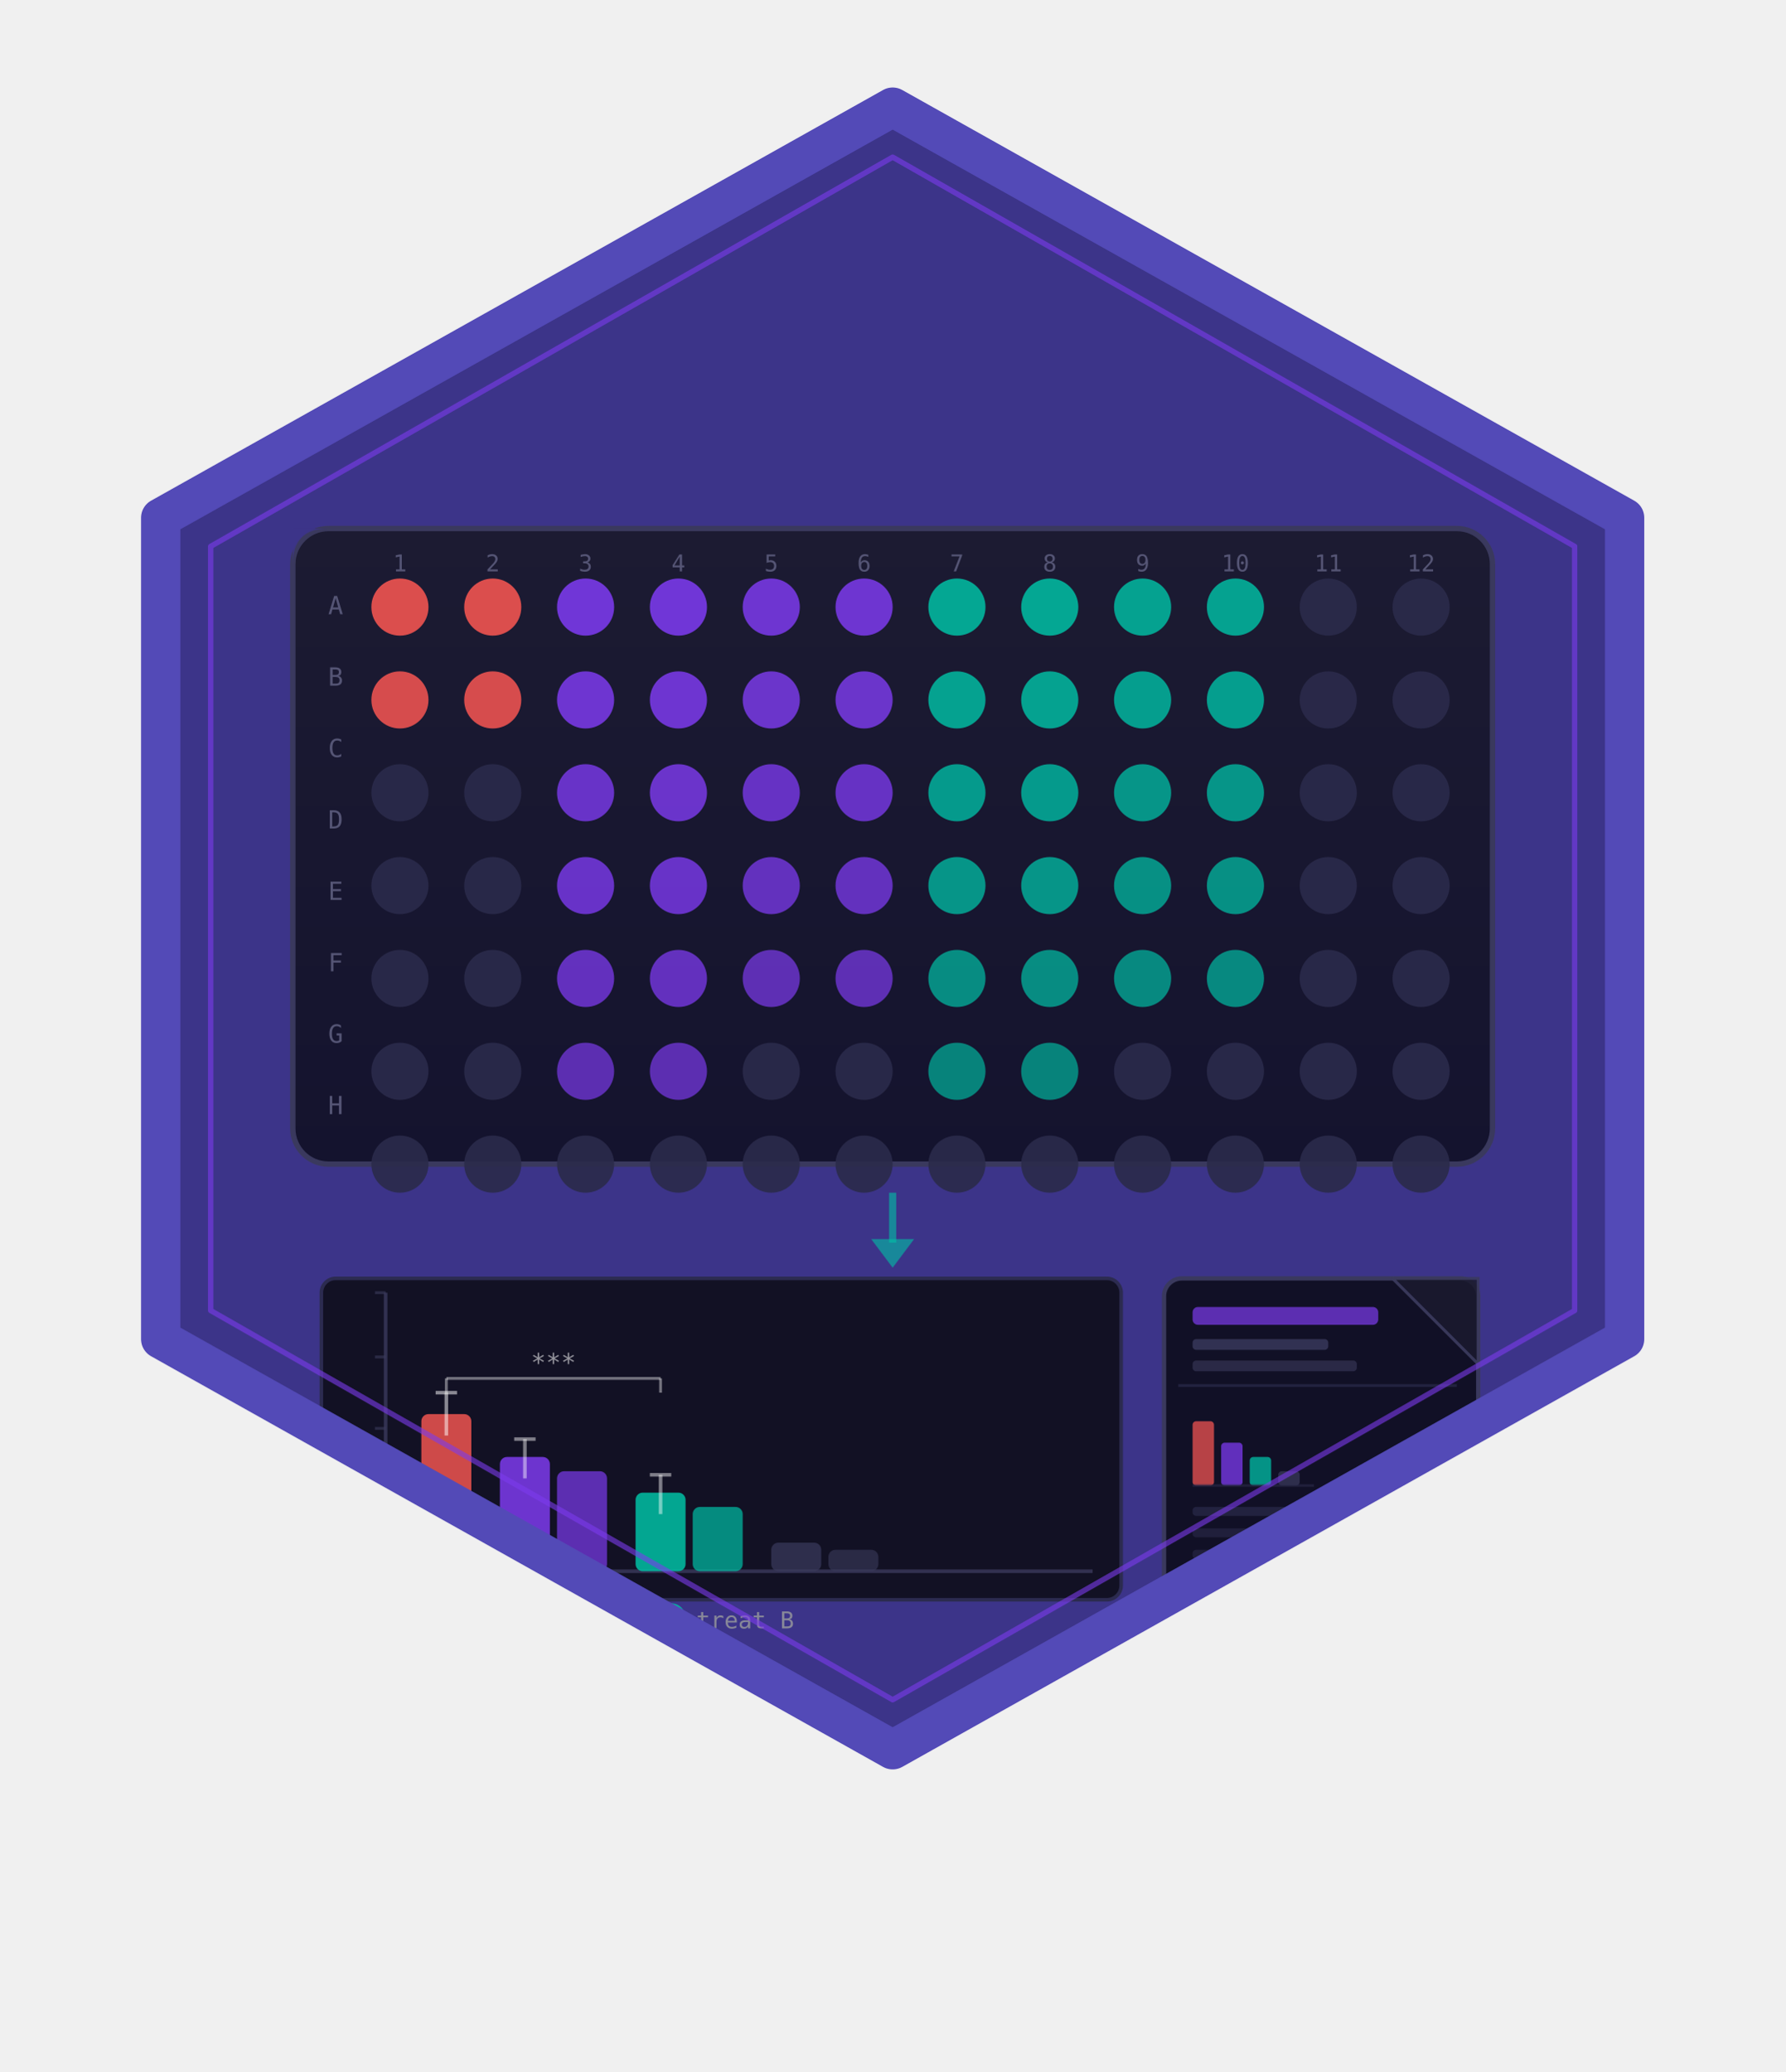
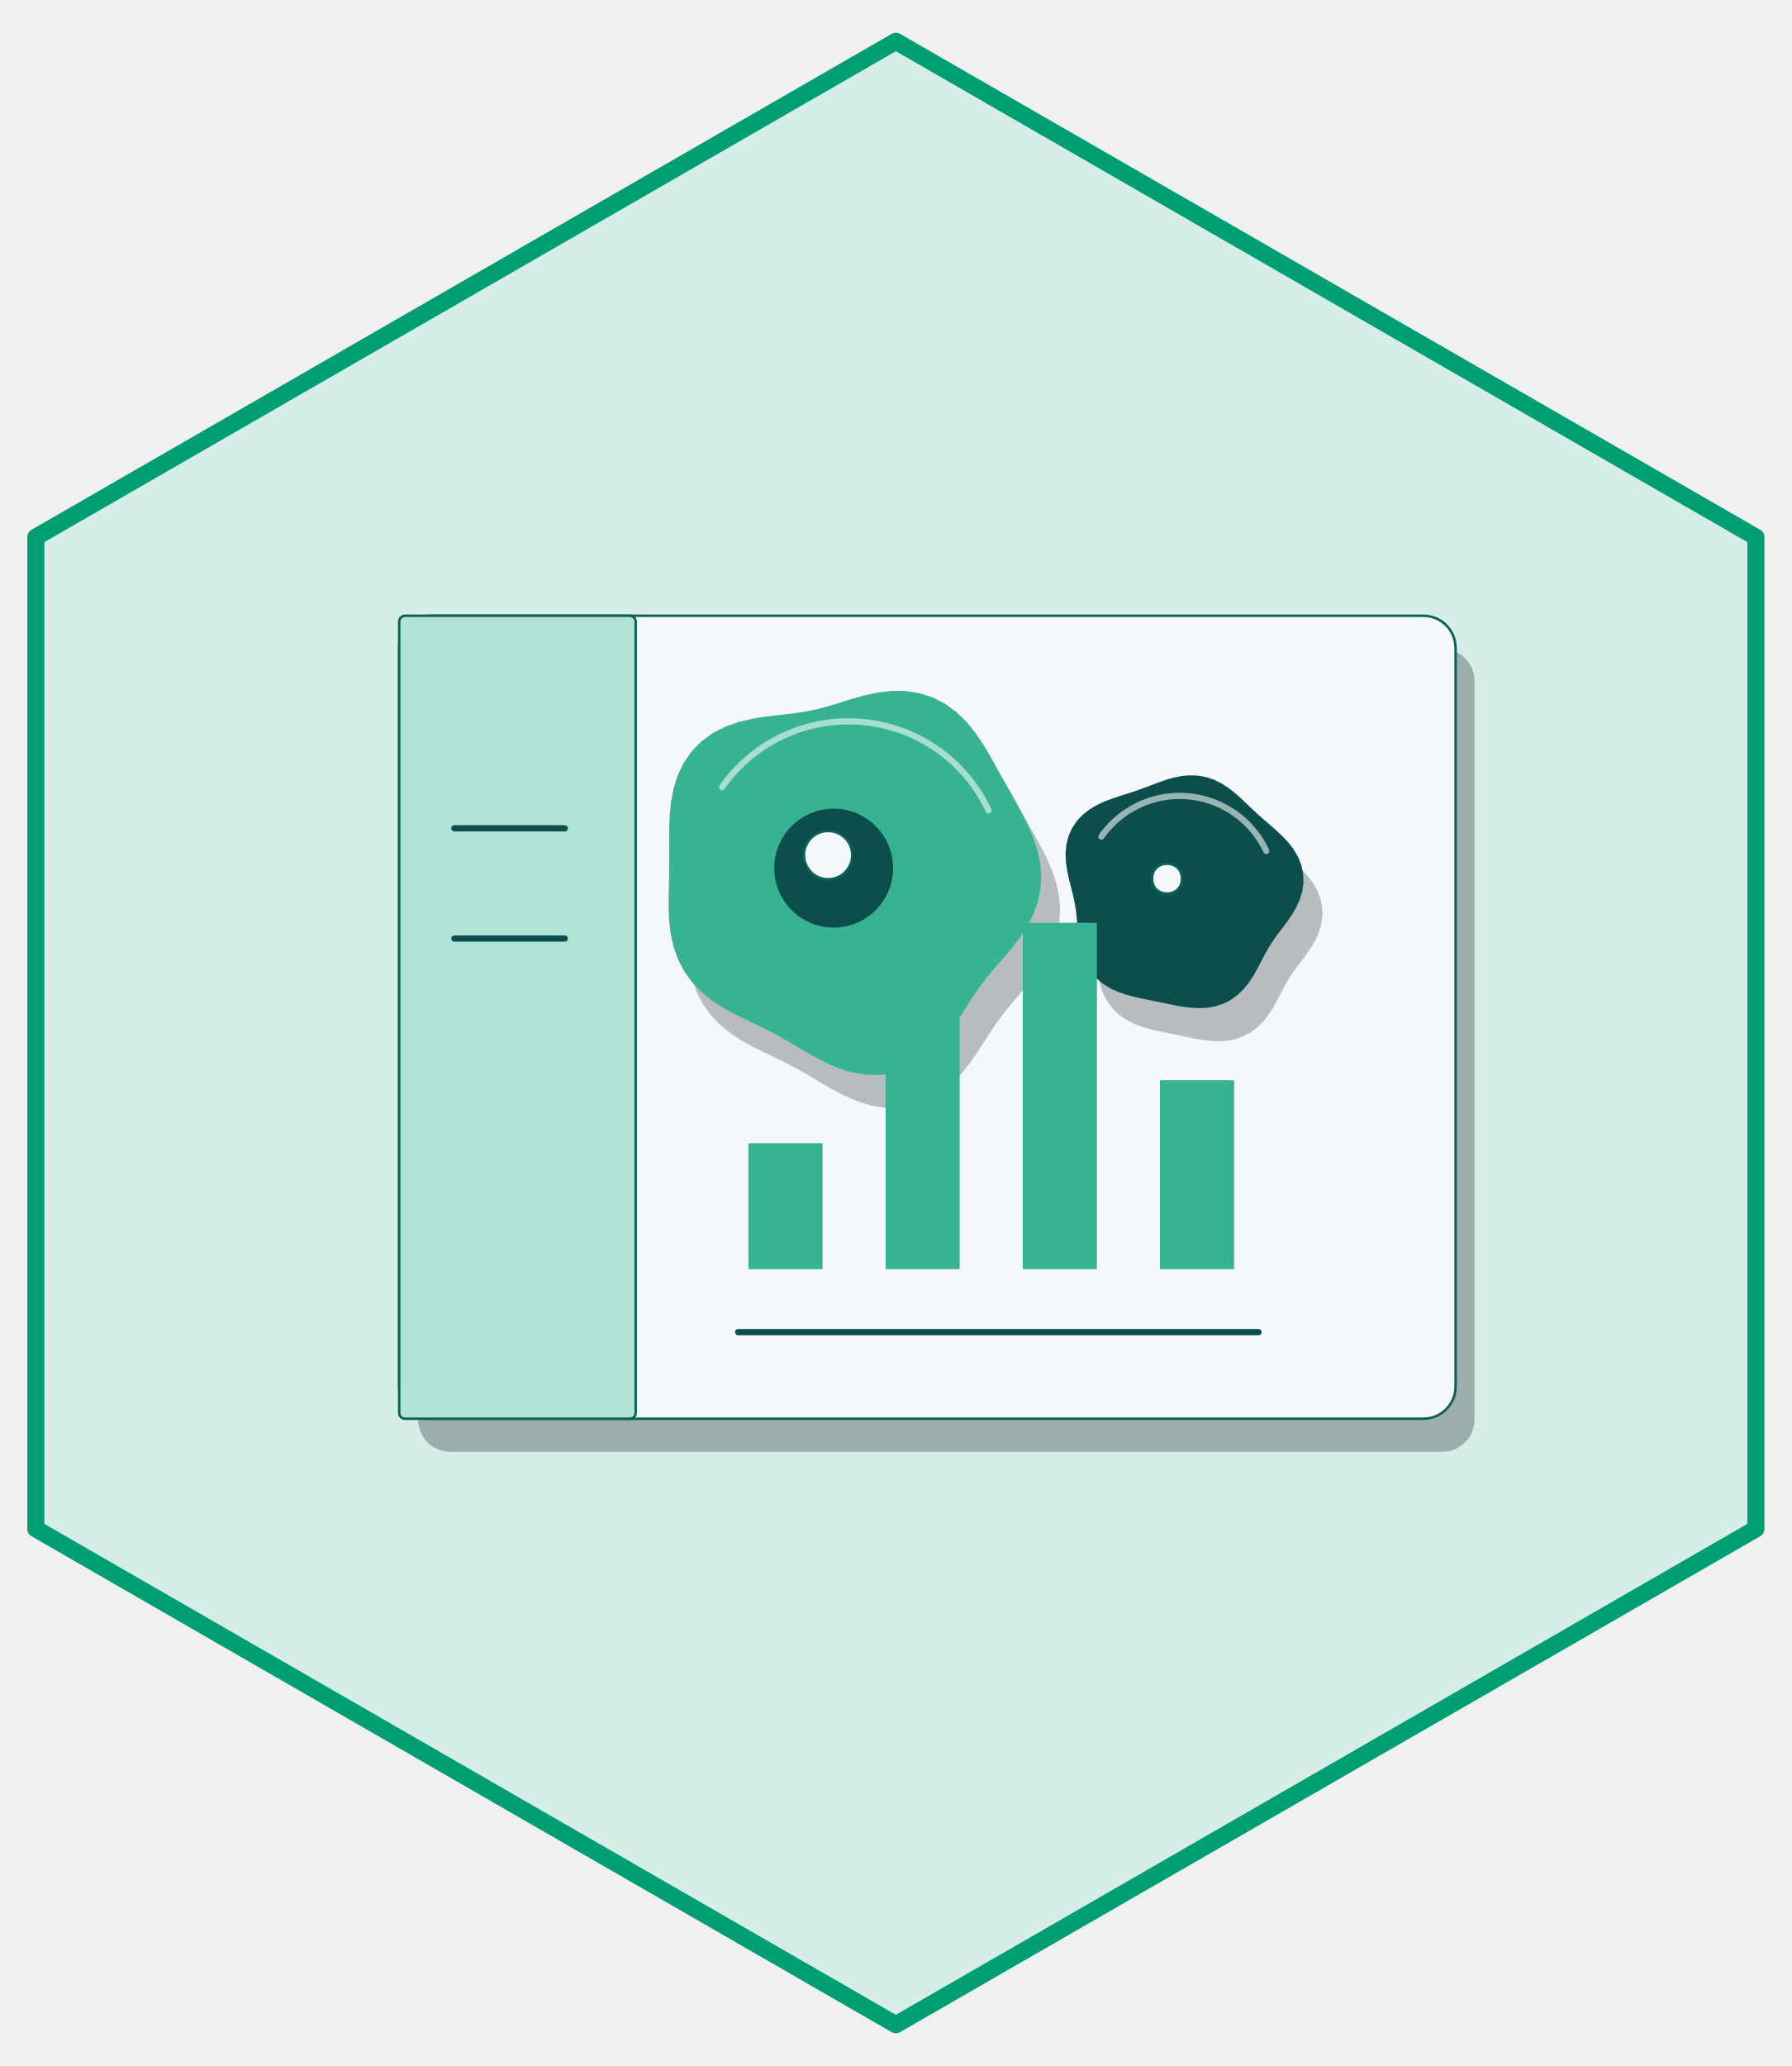
- <svg xmlns="http://www.w3.org/2000/svg" width="500" height="580" viewBox="0 0 500 580">
-   <defs>
-     <linearGradient id="bgcr" x1="0" y1="0" x2="0.1" y2="1">
-       <stop offset="0%" stop-color="#3C3489" />
-       <stop offset="100%" stop-color="#3C3489" />
-     </linearGradient>
-     <linearGradient id="plategrad" x1="0" y1="0" x2="0" y2="1">
-       <stop offset="0%" stop-color="#1a1a2e" />
-       <stop offset="100%" stop-color="#12122a" />
-     </linearGradient>
-     <clipPath id="hexcr">
-       <polygon points="250,30 455,145 455,375 250,490 45,375 45,145" />
-     </clipPath>
-   </defs>
-   <polygon points="250,30 455,145 455,375 250,490 45,375 45,145" fill="url(#bgcr)" />
-   <g clip-path="url(#hexcr)">
-     <rect x="82" y="148" width="336" height="178" rx="10" fill="url(#plategrad)" stroke="#3a3a5c" stroke-width="1.5" opacity="0.95" />
-     <path d="M 82,158 Q 82,148 92,148 L 82,148 Z" fill="#3C3489" opacity="0.8" />
-     <text font-family="monospace" font-size="7" fill="#555575" text-anchor="middle" x="94" y="172">A</text>
-     <text font-family="monospace" font-size="7" fill="#555575" text-anchor="middle" x="94" y="192">B</text>
-     <text font-family="monospace" font-size="7" fill="#555575" text-anchor="middle" x="94" y="212">C</text>
-     <text font-family="monospace" font-size="7" fill="#555575" text-anchor="middle" x="94" y="232">D</text>
-     <text font-family="monospace" font-size="7" fill="#555575" text-anchor="middle" x="94" y="252">E</text>
-     <text font-family="monospace" font-size="7" fill="#555575" text-anchor="middle" x="94" y="272">F</text>
-     <text font-family="monospace" font-size="7" fill="#555575" text-anchor="middle" x="94" y="292">G</text>
-     <text font-family="monospace" font-size="7" fill="#555575" text-anchor="middle" x="94" y="312">H</text>
-     <text font-family="monospace" font-size="6.5" fill="#555575" text-anchor="middle" x="112" y="160">1</text>
-     <text font-family="monospace" font-size="6.5" fill="#555575" text-anchor="middle" x="138" y="160">2</text>
-     <text font-family="monospace" font-size="6.5" fill="#555575" text-anchor="middle" x="164" y="160">3</text>
-     <text font-family="monospace" font-size="6.5" fill="#555575" text-anchor="middle" x="190" y="160">4</text>
-     <text font-family="monospace" font-size="6.5" fill="#555575" text-anchor="middle" x="216" y="160">5</text>
-     <text font-family="monospace" font-size="6.5" fill="#555575" text-anchor="middle" x="242" y="160">6</text>
-     <text font-family="monospace" font-size="6.5" fill="#555575" text-anchor="middle" x="268" y="160">7</text>
-     <text font-family="monospace" font-size="6.5" fill="#555575" text-anchor="middle" x="294" y="160">8</text>
-     <text font-family="monospace" font-size="6.5" fill="#555575" text-anchor="middle" x="320" y="160">9</text>
-     <text font-family="monospace" font-size="6.5" fill="#555575" text-anchor="middle" x="346" y="160">10</text>
-     <text font-family="monospace" font-size="6.5" fill="#555575" text-anchor="middle" x="372" y="160">11</text>
-     <text font-family="monospace" font-size="6.5" fill="#555575" text-anchor="middle" x="398" y="160">12</text>
-     <circle cx="112" cy="170" r="8" fill="#EF5350" opacity="0.9" />
-     <circle cx="138" cy="170" r="8" fill="#EF5350" opacity="0.9" />
-     <circle cx="164" cy="170" r="8" fill="#7C3AED" opacity="0.88" />
-     <circle cx="190" cy="170" r="8" fill="#7C3AED" opacity="0.88" />
-     <circle cx="216" cy="170" r="8" fill="#7C3AED" opacity="0.85" />
-     <circle cx="242" cy="170" r="8" fill="#7C3AED" opacity="0.85" />
-     <circle cx="268" cy="170" r="8" fill="#00BFA5" opacity="0.85" />
-     <circle cx="294" cy="170" r="8" fill="#00BFA5" opacity="0.85" />
-     <circle cx="320" cy="170" r="8" fill="#00BFA5" opacity="0.82" />
-     <circle cx="346" cy="170" r="8" fill="#00BFA5" opacity="0.82" />
-     <circle cx="372" cy="170" r="8" fill="#2a2a4a" opacity="0.9" />
-     <circle cx="398" cy="170" r="8" fill="#2a2a4a" opacity="0.9" />
-     <circle cx="112" cy="196" r="8" fill="#EF5350" opacity="0.88" />
-     <circle cx="138" cy="196" r="8" fill="#EF5350" opacity="0.88" />
-     <circle cx="164" cy="196" r="8" fill="#7C3AED" opacity="0.85" />
-     <circle cx="190" cy="196" r="8" fill="#7C3AED" opacity="0.85" />
-     <circle cx="216" cy="196" r="8" fill="#7C3AED" opacity="0.82" />
-     <circle cx="242" cy="196" r="8" fill="#7C3AED" opacity="0.82" />
-     <circle cx="268" cy="196" r="8" fill="#00BFA5" opacity="0.82" />
-     <circle cx="294" cy="196" r="8" fill="#00BFA5" opacity="0.82" />
-     <circle cx="320" cy="196" r="8" fill="#00BFA5" opacity="0.8" />
-     <circle cx="346" cy="196" r="8" fill="#00BFA5" opacity="0.8" />
-     <circle cx="372" cy="196" r="8" fill="#2a2a4a" opacity="0.9" />
-     <circle cx="398" cy="196" r="8" fill="#2a2a4a" opacity="0.9" />
-     <circle cx="112" cy="222" r="8" fill="#2a2a4a" opacity="0.9" />
-     <circle cx="138" cy="222" r="8" fill="#2a2a4a" opacity="0.9" />
-     <circle cx="164" cy="222" r="8" fill="#7C3AED" opacity="0.8" />
-     <circle cx="190" cy="222" r="8" fill="#7C3AED" opacity="0.82" />
-     <circle cx="216" cy="222" r="8" fill="#7C3AED" opacity="0.78" />
-     <circle cx="242" cy="222" r="8" fill="#7C3AED" opacity="0.78" />
-     <circle cx="268" cy="222" r="8" fill="#00BFA5" opacity="0.78" />
-     <circle cx="294" cy="222" r="8" fill="#00BFA5" opacity="0.78" />
-     <circle cx="320" cy="222" r="8" fill="#00BFA5" opacity="0.75" />
-     <circle cx="346" cy="222" r="8" fill="#00BFA5" opacity="0.75" />
-     <circle cx="372" cy="222" r="8" fill="#2a2a4a" opacity="0.9" />
-     <circle cx="398" cy="222" r="8" fill="#2a2a4a" opacity="0.9" />
-     <circle cx="112" cy="248" r="8" fill="#2a2a4a" opacity="0.9" />
-     <circle cx="138" cy="248" r="8" fill="#2a2a4a" opacity="0.9" />
-     <circle cx="164" cy="248" r="8" fill="#7C3AED" opacity="0.8" />
-     <circle cx="190" cy="248" r="8" fill="#7C3AED" opacity="0.8" />
-     <circle cx="216" cy="248" r="8" fill="#7C3AED" opacity="0.75" />
-     <circle cx="242" cy="248" r="8" fill="#7C3AED" opacity="0.75" />
-     <circle cx="268" cy="248" r="8" fill="#00BFA5" opacity="0.75" />
-     <circle cx="294" cy="248" r="8" fill="#00BFA5" opacity="0.75" />
-     <circle cx="320" cy="248" r="8" fill="#00BFA5" opacity="0.72" />
-     <circle cx="346" cy="248" r="8" fill="#00BFA5" opacity="0.72" />
-     <circle cx="372" cy="248" r="8" fill="#2a2a4a" opacity="0.9" />
-     <circle cx="398" cy="248" r="8" fill="#2a2a4a" opacity="0.9" />
-     <circle cx="112" cy="274" r="8" fill="#2a2a4a" opacity="0.9" />
-     <circle cx="138" cy="274" r="8" fill="#2a2a4a" opacity="0.9" />
-     <circle cx="164" cy="274" r="8" fill="#7C3AED" opacity="0.75" />
-     <circle cx="190" cy="274" r="8" fill="#7C3AED" opacity="0.75" />
-     <circle cx="216" cy="274" r="8" fill="#7C3AED" opacity="0.7" />
-     <circle cx="242" cy="274" r="8" fill="#7C3AED" opacity="0.7" />
-     <circle cx="268" cy="274" r="8" fill="#00BFA5" opacity="0.7" />
-     <circle cx="294" cy="274" r="8" fill="#00BFA5" opacity="0.7" />
-     <circle cx="320" cy="274" r="8" fill="#00BFA5" opacity="0.68" />
-     <circle cx="346" cy="274" r="8" fill="#00BFA5" opacity="0.68" />
-     <circle cx="372" cy="274" r="8" fill="#2a2a4a" opacity="0.9" />
-     <circle cx="398" cy="274" r="8" fill="#2a2a4a" opacity="0.9" />
-     <circle cx="112" cy="300" r="8" fill="#2a2a4a" opacity="0.9" />
-     <circle cx="138" cy="300" r="8" fill="#2a2a4a" opacity="0.9" />
-     <circle cx="164" cy="300" r="8" fill="#7C3AED" opacity="0.68" />
-     <circle cx="190" cy="300" r="8" fill="#7C3AED" opacity="0.68" />
-     <circle cx="216" cy="300" r="8" fill="#2a2a4a" opacity="0.9" />
-     <circle cx="242" cy="300" r="8" fill="#2a2a4a" opacity="0.9" />
-     <circle cx="268" cy="300" r="8" fill="#00BFA5" opacity="0.65" />
-     <circle cx="294" cy="300" r="8" fill="#00BFA5" opacity="0.65" />
-     <circle cx="320" cy="300" r="8" fill="#2a2a4a" opacity="0.9" />
-     <circle cx="346" cy="300" r="8" fill="#2a2a4a" opacity="0.9" />
-     <circle cx="372" cy="300" r="8" fill="#2a2a4a" opacity="0.9" />
-     <circle cx="398" cy="300" r="8" fill="#2a2a4a" opacity="0.9" />
-     <circle cx="112" cy="326" r="8" fill="#2a2a4a" opacity="0.9" />
-     <circle cx="138" cy="326" r="8" fill="#2a2a4a" opacity="0.9" />
-     <circle cx="164" cy="326" r="8" fill="#2a2a4a" opacity="0.9" />
-     <circle cx="190" cy="326" r="8" fill="#2a2a4a" opacity="0.9" />
-     <circle cx="216" cy="326" r="8" fill="#2a2a4a" opacity="0.9" />
-     <circle cx="242" cy="326" r="8" fill="#2a2a4a" opacity="0.9" />
-     <circle cx="268" cy="326" r="8" fill="#2a2a4a" opacity="0.9" />
-     <circle cx="294" cy="326" r="8" fill="#2a2a4a" opacity="0.9" />
-     <circle cx="320" cy="326" r="8" fill="#2a2a4a" opacity="0.9" />
-     <circle cx="346" cy="326" r="8" fill="#2a2a4a" opacity="0.9" />
-     <circle cx="372" cy="326" r="8" fill="#2a2a4a" opacity="0.9" />
-     <circle cx="398" cy="326" r="8" fill="#2a2a4a" opacity="0.9" />
-     <line x1="250" y1="334" x2="250" y2="348" stroke="#00BFA5" stroke-width="2" opacity="0.6" />
-     <polygon points="244,347 250,355 256,347" fill="#00BFA5" opacity="0.6" />
-     <rect x="90" y="358" width="224" height="90" rx="4" fill="#0d0d1a" stroke="#2a2a4a" stroke-width="1" opacity="0.9" />
-     <line x1="108" y1="362" x2="108" y2="440" stroke="#3a3a5c" stroke-width="1" opacity="0.8" />
-     <line x1="108" y1="440" x2="306" y2="440" stroke="#3a3a5c" stroke-width="1" opacity="0.8" />
-     <line x1="105" y1="420" x2="108" y2="420" stroke="#3a3a5c" stroke-width="0.8" opacity="0.6" />
-     <line x1="105" y1="400" x2="108" y2="400" stroke="#3a3a5c" stroke-width="0.8" opacity="0.6" />
-     <line x1="105" y1="380" x2="108" y2="380" stroke="#3a3a5c" stroke-width="0.8" opacity="0.6" />
-     <line x1="105" y1="362" x2="108" y2="362" stroke="#3a3a5c" stroke-width="0.8" opacity="0.6" />
-     <rect x="118" y="396" width="14" height="44" rx="2" fill="#EF5350" opacity="0.85" />
-     <rect x="140" y="408" width="14" height="32" rx="2" fill="#7C3AED" opacity="0.85" />
-     <rect x="156" y="412" width="14" height="28" rx="2" fill="#7C3AED" opacity="0.7" />
-     <rect x="178" y="418" width="14" height="22" rx="2" fill="#00BFA5" opacity="0.85" />
-     <rect x="194" y="422" width="14" height="18" rx="2" fill="#00BFA5" opacity="0.7" />
-     <rect x="216" y="432" width="14" height="8" rx="2" fill="#3a3a5c" opacity="0.7" />
-     <rect x="232" y="434" width="14" height="6" rx="2" fill="#3a3a5c" opacity="0.6" />
-     <line x1="125" y1="390" x2="125" y2="402" stroke="#ffffff" stroke-width="1" opacity="0.5" />
-     <line x1="122" y1="390" x2="128" y2="390" stroke="#ffffff" stroke-width="1" opacity="0.5" />
-     <line x1="147" y1="403" x2="147" y2="414" stroke="#ffffff" stroke-width="1" opacity="0.45" />
-     <line x1="144" y1="403" x2="150" y2="403" stroke="#ffffff" stroke-width="1" opacity="0.45" />
-     <line x1="185" y1="413" x2="185" y2="424" stroke="#ffffff" stroke-width="1" opacity="0.45" />
-     <line x1="182" y1="413" x2="188" y2="413" stroke="#ffffff" stroke-width="1" opacity="0.45" />
-     <line x1="125" y1="386" x2="185" y2="386" stroke="#ffffff" stroke-width="0.8" opacity="0.4" />
-     <line x1="125" y1="386" x2="125" y2="390" stroke="#ffffff" stroke-width="0.8" opacity="0.4" />
-     <line x1="185" y1="386" x2="185" y2="390" stroke="#ffffff" stroke-width="0.8" opacity="0.4" />
-     <text font-family="monospace" font-size="7" fill="#ffffff" text-anchor="middle" x="155" y="384" opacity="0.55">***</text>
-     <rect x="326" y="358" width="88" height="112" rx="5" fill="#0f0f22" stroke="#3a3a5c" stroke-width="1.2" opacity="0.95" />
-     <polygon points="390,358 414,358 414,382 390,358" fill="#1a1a2e" stroke="#3a3a5c" stroke-width="0.8" opacity="0.85" />
-     <line x1="390" y1="358" x2="414" y2="382" stroke="#3a3a5c" stroke-width="0.8" opacity="0.6" />
-     <rect x="334" y="366" width="52" height="5" rx="1.5" fill="#7C3AED" opacity="0.7" />
-     <rect x="334" y="375" width="38" height="3" rx="1" fill="#3a3a5c" opacity="0.8" />
-     <rect x="334" y="381" width="46" height="3" rx="1" fill="#3a3a5c" opacity="0.6" />
-     <line x1="330" y1="388" x2="408" y2="388" stroke="#2a2a4a" stroke-width="0.8" opacity="0.7" />
-     <rect x="334" y="398" width="6" height="18" rx="1" fill="#EF5350" opacity="0.75" />
-     <rect x="342" y="404" width="6" height="12" rx="1" fill="#7C3AED" opacity="0.75" />
-     <rect x="350" y="408" width="6" height="8" rx="1" fill="#00BFA5" opacity="0.75" />
-     <rect x="358" y="412" width="6" height="4" rx="1" fill="#3a3a5c" opacity="0.7" />
-     <line x1="334" y1="416" x2="368" y2="416" stroke="#2a2a4a" stroke-width="0.7" opacity="0.6" />
-     <rect x="334" y="422" width="74" height="2.5" rx="1" fill="#2a2a4a" opacity="0.7" />
-     <rect x="334" y="428" width="68" height="2.5" rx="1" fill="#2a2a4a" opacity="0.6" />
-     <rect x="334" y="434" width="72" height="2.5" rx="1" fill="#2a2a4a" opacity="0.6" />
-     <rect x="334" y="440" width="55" height="2.5" rx="1" fill="#2a2a4a" opacity="0.5" />
-     <text font-family="monospace" font-size="6.5" fill="#00BFA5" opacity="0.6" x="334" y="454">p = 0.003</text>
-     <text font-family="monospace" font-size="6" fill="#7C3AED" opacity="0.5" x="334" y="463">n = 96 wells</text>
-     <circle cx="98" cy="453" r="4" fill="#EF5350" opacity="0.85" />
-     <text font-family="monospace" font-size="6.5" fill="#888899" x="105" y="456">ctrl+</text>
-     <circle cx="138" cy="453" r="4" fill="#7C3AED" opacity="0.85" />
-     <text font-family="monospace" font-size="6.5" fill="#888899" x="145" y="456">treat A</text>
-     <circle cx="188" cy="453" r="4" fill="#00BFA5" opacity="0.85" />
-     <text font-family="monospace" font-size="6.5" fill="#888899" x="195" y="456">treat B</text>
-   </g>
-   <polygon points="250,30 455,145 455,375 250,490 45,375 45,145" fill="none" stroke="#534AB7" stroke-width="11" stroke-linejoin="round" />
-   <polygon points="250,44 441,153 441,367 250,476 59,367 59,153" fill="none" stroke="#7C3AED" stroke-width="1.5" stroke-linejoin="round" opacity="0.6" />
+ <svg xmlns="http://www.w3.org/2000/svg" width="432pt" height="498pt" viewBox="0 0 432 498">
+   <path fill-rule="nonzero" fill="rgb(84.314%, 92.941%, 90.588%)" fill-opacity="1" stroke-width="4.125" stroke-linecap="round" stroke-linejoin="round" stroke="rgb(0%, 61.961%, 45.098%)" stroke-opacity="1" stroke-miterlimit="10" d="M 216 9.961 L 423.359 129.48 L 423.359 368.52 L 216 488.039 L 8.641 368.52 L 8.641 129.48 Z M 216 9.961 " />
+   <path fill-rule="nonzero" fill="rgb(1.176%, 3.922%, 7.059%)" fill-opacity="0.278" d="M 108.555 349.953 L 347.777 349.953 L 347.465 349.949 L 348.711 349.898 L 349.93 349.648 L 351.094 349.207 L 352.176 348.582 L 353.141 347.797 L 353.965 346.863 L 354.633 345.809 L 355.121 344.664 L 355.418 343.453 L 355.52 342.211 L 355.52 164.137 L 355.418 162.895 L 355.121 161.688 L 354.633 160.539 L 353.965 159.488 L 353.141 158.555 L 352.176 157.766 L 351.094 157.145 L 349.93 156.699 L 348.711 156.453 L 347.777 156.395 L 108.555 156.395 L 109.488 156.453 L 108.242 156.402 L 107.004 156.551 L 105.809 156.898 L 104.684 157.434 L 103.656 158.141 L 102.758 159.004 L 102.012 160 L 101.43 161.102 L 101.035 162.285 L 100.836 163.516 L 100.812 164.137 L 100.812 342.211 L 100.836 341.59 L 100.836 342.836 L 101.035 344.066 L 101.43 345.246 L 102.012 346.352 L 102.758 347.348 L 103.656 348.211 L 104.684 348.918 L 105.809 349.449 L 107.004 349.797 L 108.242 349.949 Z M 108.555 349.953 " />
+   <path fill-rule="nonzero" fill="rgb(95.686%, 97.255%, 98.824%)" fill-opacity="1" stroke-width="0.6" stroke-linecap="round" stroke-linejoin="round" stroke="rgb(3.922%, 38.824%, 33.725%)" stroke-opacity="1" stroke-miterlimit="10" d="M 103.992 341.984 L 343.215 341.984 L 342.902 341.977 L 344.148 341.926 L 345.367 341.68 L 346.535 341.238 L 347.613 340.613 L 348.578 339.824 L 349.402 338.895 L 350.07 337.84 L 350.559 336.695 L 350.855 335.484 L 350.957 334.242 L 350.957 156.168 L 350.855 154.926 L 350.559 153.715 L 350.07 152.57 L 349.402 151.516 L 348.578 150.582 L 347.613 149.797 L 346.535 149.172 L 345.367 148.73 L 344.148 148.48 L 343.215 148.426 L 103.992 148.426 L 104.926 148.48 L 103.68 148.43 L 102.441 148.582 L 101.246 148.93 L 100.121 149.461 L 99.094 150.172 L 98.195 151.035 L 97.449 152.031 L 96.871 153.133 L 96.473 154.316 L 96.273 155.543 L 96.25 156.168 L 96.25 334.242 L 96.273 333.617 L 96.273 334.863 L 96.473 336.094 L 96.871 337.277 L 97.449 338.379 L 98.195 339.375 L 99.094 340.238 L 100.121 340.945 L 101.246 341.48 L 102.441 341.828 L 103.68 341.977 Z M 103.992 341.984 " />
+   <path fill-rule="nonzero" fill="rgb(69.804%, 88.235%, 83.529%)" fill-opacity="1" stroke-width="0.6" stroke-linecap="round" stroke-linejoin="round" stroke="rgb(3.922%, 38.824%, 33.725%)" stroke-opacity="1" stroke-miterlimit="10" d="M 97.676 341.984 L 151.848 341.984 L 151.789 341.984 L 152.02 341.973 L 152.246 341.93 L 152.461 341.848 L 152.656 341.73 L 152.836 341.586 L 152.988 341.414 L 153.109 341.223 L 153.199 341.012 L 153.254 340.789 L 153.273 340.559 L 153.273 149.852 L 153.254 149.621 L 153.199 149.398 L 153.109 149.188 L 152.988 148.996 L 152.836 148.824 L 152.656 148.676 L 152.461 148.562 L 152.246 148.48 L 152.02 148.438 L 151.848 148.426 L 97.676 148.426 L 97.848 148.438 L 97.617 148.426 L 97.391 148.453 L 97.168 148.52 L 96.961 148.617 L 96.773 148.746 L 96.609 148.906 L 96.469 149.09 L 96.363 149.293 L 96.293 149.512 L 96.254 149.734 L 96.25 149.852 L 96.25 340.559 L 96.254 340.445 L 96.254 340.672 L 96.293 340.898 L 96.363 341.117 L 96.469 341.32 L 96.609 341.504 L 96.773 341.664 L 96.961 341.793 L 97.168 341.891 L 97.391 341.957 L 97.617 341.984 Z M 97.676 341.984 " />
+   <path fill-rule="nonzero" fill="rgb(1.176%, 3.922%, 7.059%)" fill-opacity="0.251" d="M 255.605 219.016 L 255.312 215.758 L 254.59 212.57 L 253.527 209.492 L 252.219 206.543 L 250.766 203.715 L 249.254 200.969 L 247.742 198.266 L 246.242 195.559 L 244.746 192.82 L 243.195 190.047 L 241.531 187.266 L 239.672 184.535 L 237.559 181.949 L 235.152 179.613 L 232.449 177.629 L 229.469 176.086 L 226.273 175.047 L 222.945 174.527 L 219.574 174.496 L 216.238 174.883 L 213.008 175.578 L 209.91 176.453 L 206.945 177.379 L 204.086 178.242 L 201.27 178.977 L 198.438 179.543 L 195.527 179.969 L 192.496 180.316 L 189.336 180.684 L 186.078 181.191 L 182.785 181.957 L 179.551 183.082 L 176.492 184.633 L 173.723 186.633 L 171.336 189.062 L 169.398 191.855 L 167.934 194.934 L 166.93 198.188 L 166.32 201.523 L 166.016 204.855 L 165.914 208.129 L 165.914 211.316 L 165.93 214.43 L 165.914 217.492 L 165.855 220.543 L 165.785 223.621 L 165.773 226.742 L 165.902 229.91 L 166.277 233.094 L 166.977 236.242 L 168.059 239.289 L 169.559 242.152 L 171.453 244.773 L 173.695 247.105 L 176.207 249.133 L 178.891 250.879 L 181.656 252.395 L 184.434 253.758 L 187.164 255.062 L 189.836 256.387 L 192.465 257.789 L 195.094 259.301 L 197.781 260.902 L 200.586 262.531 L 203.551 264.086 L 206.691 265.445 L 209.996 266.469 L 213.414 267.043 L 216.867 267.07 L 220.266 266.5 L 223.512 265.34 L 226.523 263.633 L 229.246 261.48 L 231.656 259.004 L 233.777 256.336 L 235.664 253.609 L 237.395 250.926 L 239.062 248.352 L 240.75 245.906 L 242.516 243.574 L 244.391 241.305 L 246.359 239.027 L 248.367 236.668 L 250.32 234.156 L 252.109 231.461 L 253.621 228.562 L 254.75 225.488 L 255.422 222.285 Z M 255.605 219.016 " />
+   <path fill-rule="nonzero" fill="rgb(21.961%, 70.196%, 56.863%)" fill-opacity="1" d="M 251.043 211.047 L 250.75 207.789 L 250.031 204.602 L 248.965 201.523 L 247.656 198.574 L 246.203 195.742 L 244.695 192.996 L 243.18 190.293 L 241.68 187.586 L 240.184 184.848 L 238.633 182.074 L 236.969 179.293 L 235.109 176.566 L 233 173.98 L 230.594 171.641 L 227.887 169.656 L 224.906 168.117 L 221.711 167.078 L 218.383 166.559 L 215.012 166.527 L 211.676 166.914 L 208.445 167.609 L 205.348 168.48 L 202.383 169.406 L 199.523 170.273 L 196.711 171.008 L 193.875 171.574 L 190.965 172 L 187.934 172.344 L 184.773 172.715 L 181.516 173.223 L 178.223 173.988 L 174.988 175.113 L 171.93 176.664 L 169.16 178.664 L 166.773 181.09 L 164.836 183.887 L 163.371 186.965 L 162.367 190.219 L 161.758 193.555 L 161.453 196.887 L 161.352 200.156 L 161.352 203.348 L 161.367 206.461 L 161.352 209.523 L 161.293 212.574 L 161.223 215.648 L 161.211 218.773 L 161.344 221.941 L 161.715 225.125 L 162.414 228.273 L 163.5 231.316 L 164.996 234.184 L 166.891 236.805 L 169.133 239.133 L 171.645 241.16 L 174.328 242.906 L 177.098 244.426 L 179.871 245.789 L 182.602 247.094 L 185.273 248.418 L 187.902 249.82 L 190.531 251.332 L 193.223 252.934 L 196.027 254.559 L 198.988 256.117 L 202.129 257.473 L 205.434 258.5 L 208.852 259.074 L 212.305 259.102 L 215.703 258.531 L 218.949 257.367 L 221.961 255.664 L 224.684 253.508 L 227.094 251.031 L 229.215 248.367 L 231.102 245.641 L 232.836 242.957 L 234.5 240.379 L 236.188 237.938 L 237.953 235.605 L 239.828 233.336 L 241.801 231.059 L 243.805 228.695 L 245.758 226.188 L 247.547 223.488 L 249.059 220.594 L 250.188 217.516 L 250.859 214.312 Z M 251.043 211.047 " />
+   <path fill="none" stroke-width="1.5" stroke-linecap="round" stroke-linejoin="round" stroke="rgb(95.686%, 97.255%, 98.824%)" stroke-opacity="0.6" stroke-miterlimit="10" d="M 238.34 195.34 L 237.91 194.449 L 237.457 193.574 L 236.984 192.711 L 236.484 191.859 L 235.965 191.023 L 235.422 190.199 L 234.855 189.391 L 234.27 188.598 L 233.664 187.82 L 233.039 187.059 L 232.391 186.316 L 231.723 185.59 L 231.039 184.879 L 230.336 184.188 L 229.613 183.516 L 228.871 182.863 L 228.117 182.234 L 227.344 181.621 L 226.555 181.027 L 225.75 180.457 L 224.93 179.91 L 224.094 179.383 L 223.246 178.875 L 222.387 178.395 L 221.512 177.934 L 220.629 177.5 L 219.73 177.086 L 218.824 176.699 L 217.906 176.332 L 216.98 175.992 L 216.047 175.68 L 215.102 175.387 L 214.152 175.121 L 213.195 174.883 L 212.23 174.668 L 211.262 174.477 L 210.289 174.312 L 209.312 174.176 L 208.332 174.062 L 207.348 173.977 L 206.363 173.918 L 205.375 173.883 L 204.391 173.879 L 203.402 173.895 L 202.418 173.941 L 201.434 174.012 L 200.449 174.109 L 199.469 174.23 L 198.496 174.379 L 197.523 174.555 L 196.555 174.754 L 195.598 174.98 L 194.641 175.23 L 193.695 175.504 L 192.754 175.805 L 191.82 176.133 L 190.898 176.484 L 189.988 176.855 L 189.082 177.254 L 188.191 177.68 L 187.312 178.125 L 186.445 178.594 L 185.59 179.086 L 184.746 179.598 L 183.918 180.137 L 183.105 180.691 L 182.305 181.273 L 181.523 181.871 L 180.758 182.492 L 180.008 183.133 L 179.273 183.797 L 178.559 184.477 L 177.863 185.172 L 177.188 185.891 L 176.527 186.625 L 175.891 187.375 L 175.27 188.145 L 174.672 188.926 L 174.098 189.727 " />
+   <path fill-rule="nonzero" fill="rgb(4.706%, 30.588%, 29.412%)" fill-opacity="1" d="M 215.336 209.258 C 215.336 217.172 208.922 223.586 201.008 223.586 C 193.09 223.586 186.676 217.172 186.676 209.258 C 186.676 201.34 193.09 194.926 201.008 194.926 C 208.922 194.926 215.336 201.34 215.336 209.258 " />
+   <path fill-rule="nonzero" fill="rgb(95.686%, 97.255%, 98.824%)" fill-opacity="1" stroke-width="0.6" stroke-linecap="round" stroke-linejoin="round" stroke="rgb(3.922%, 38.824%, 33.725%)" stroke-opacity="1" stroke-miterlimit="10" d="M 205.484 206.121 C 205.484 209.336 202.875 211.941 199.66 211.941 C 196.445 211.941 193.84 209.336 193.84 206.121 C 193.84 202.906 196.445 200.301 199.66 200.301 C 202.875 200.301 205.484 202.906 205.484 206.121 " />
+   <path fill-rule="nonzero" fill="rgb(1.176%, 3.922%, 7.059%)" fill-opacity="0.251" d="M 318.551 222.812 L 318.844 220.707 L 318.77 218.586 L 318.328 216.516 L 317.543 214.543 L 316.469 212.707 L 315.176 211.027 L 313.746 209.496 L 312.25 208.098 L 310.754 206.793 L 309.289 205.535 L 307.879 204.285 L 306.508 203.02 L 305.152 201.723 L 303.77 200.414 L 302.32 199.125 L 300.773 197.91 L 299.105 196.828 L 297.316 195.945 L 295.426 195.305 L 293.465 194.938 L 291.469 194.848 L 289.48 195.02 L 287.535 195.41 L 285.648 195.957 L 283.828 196.594 L 282.055 197.27 L 280.305 197.93 L 278.547 198.559 L 276.754 199.148 L 274.91 199.734 L 273.012 200.355 L 271.082 201.074 L 269.168 201.945 L 267.332 203.02 L 265.648 204.324 L 264.188 205.867 L 263.012 207.637 L 262.164 209.582 L 261.66 211.652 L 261.48 213.781 L 261.578 215.91 L 261.887 217.988 L 262.324 219.984 L 262.809 221.891 L 263.273 223.719 L 263.66 225.5 L 263.953 227.27 L 264.156 229.066 L 264.312 230.914 L 264.473 232.824 L 264.711 234.789 L 265.098 236.773 L 265.691 238.727 L 266.535 240.598 L 267.637 242.328 L 268.996 243.859 L 270.574 245.168 L 272.32 246.238 L 274.18 247.086 L 276.102 247.742 L 278.035 248.258 L 279.961 248.684 L 281.859 249.07 L 283.742 249.453 L 285.629 249.848 L 287.535 250.238 L 289.48 250.594 L 291.477 250.863 L 293.512 250.98 L 295.559 250.891 L 297.582 250.539 L 299.535 249.898 L 301.359 248.961 L 303.023 247.75 L 304.496 246.312 L 305.77 244.711 L 306.867 243.012 L 307.828 241.289 L 308.703 239.59 L 309.559 237.953 L 310.445 236.383 L 311.41 234.871 L 312.469 233.379 L 313.613 231.867 L 314.801 230.289 L 315.973 228.605 L 317.047 226.793 L 317.93 224.855 Z M 318.551 222.812 " />
+   <path fill-rule="nonzero" fill="rgb(4.706%, 30.588%, 29.412%)" fill-opacity="1" d="M 313.988 214.844 L 314.281 212.734 L 314.207 210.617 L 313.766 208.547 L 312.98 206.574 L 311.906 204.734 L 310.613 203.055 L 309.184 201.527 L 307.688 200.129 L 306.191 198.824 L 304.727 197.566 L 303.316 196.316 L 301.945 195.047 L 300.59 193.75 L 299.207 192.441 L 297.758 191.152 L 296.211 189.938 L 294.543 188.859 L 292.754 187.973 L 290.863 187.332 L 288.902 186.965 L 286.906 186.879 L 284.922 187.051 L 282.973 187.438 L 281.09 187.984 L 279.266 188.625 L 277.492 189.301 L 275.742 189.961 L 273.984 190.586 L 272.195 191.18 L 270.348 191.766 L 268.449 192.387 L 266.52 193.105 L 264.605 193.977 L 262.77 195.047 L 261.086 196.355 L 259.625 197.898 L 258.449 199.664 L 257.602 201.609 L 257.098 203.68 L 256.918 205.812 L 257.016 207.938 L 257.324 210.016 L 257.762 212.012 L 258.25 213.918 L 258.711 215.75 L 259.098 217.531 L 259.391 219.301 L 259.594 221.098 L 259.75 222.945 L 259.91 224.855 L 260.148 226.816 L 260.535 228.801 L 261.129 230.758 L 261.973 232.629 L 263.078 234.355 L 264.434 235.891 L 266.012 237.195 L 267.758 238.27 L 269.617 239.113 L 271.539 239.77 L 273.477 240.285 L 275.398 240.715 L 277.297 241.102 L 279.184 241.484 L 281.066 241.875 L 282.973 242.27 L 284.922 242.625 L 286.914 242.891 L 288.949 243.012 L 290.996 242.922 L 293.02 242.57 L 294.973 241.926 L 296.801 240.992 L 298.461 239.781 L 299.934 238.344 L 301.207 236.742 L 302.305 235.043 L 303.266 233.32 L 304.141 231.621 L 304.996 229.98 L 305.883 228.414 L 306.848 226.902 L 307.906 225.41 L 309.051 223.898 L 310.238 222.32 L 311.41 220.633 L 312.484 218.824 L 313.371 216.887 Z M 313.988 214.844 " />
+   <path fill="none" stroke-width="1.5" stroke-linecap="round" stroke-linejoin="round" stroke="rgb(95.686%, 97.255%, 98.824%)" stroke-opacity="0.6" stroke-miterlimit="10" d="M 305.305 205.125 L 305.039 204.574 L 304.758 204.035 L 304.465 203.5 L 304.156 202.973 L 303.836 202.453 L 303.5 201.945 L 303.148 201.445 L 302.789 200.953 L 302.414 200.473 L 302.023 200.004 L 301.625 199.543 L 301.211 199.094 L 300.789 198.652 L 300.352 198.227 L 299.906 197.812 L 299.449 197.406 L 298.98 197.016 L 298.5 196.637 L 298.012 196.273 L 297.516 195.918 L 297.008 195.578 L 296.492 195.254 L 295.969 194.941 L 295.434 194.641 L 294.895 194.359 L 294.348 194.09 L 293.793 193.832 L 293.23 193.594 L 292.664 193.367 L 292.09 193.156 L 291.512 192.961 L 290.93 192.781 L 290.34 192.617 L 289.75 192.469 L 289.152 192.336 L 288.555 192.219 L 287.953 192.117 L 287.348 192.031 L 286.742 191.965 L 286.133 191.91 L 285.523 191.871 L 284.914 191.852 L 284.301 191.848 L 283.691 191.859 L 283.082 191.887 L 282.473 191.93 L 281.863 191.988 L 281.258 192.066 L 280.656 192.156 L 280.055 192.266 L 279.457 192.391 L 278.863 192.527 L 278.27 192.684 L 277.684 192.855 L 277.102 193.039 L 276.527 193.242 L 275.957 193.461 L 275.391 193.691 L 274.832 193.938 L 274.281 194.199 L 273.738 194.477 L 273.199 194.766 L 272.672 195.07 L 272.148 195.387 L 271.637 195.719 L 271.133 196.062 L 270.641 196.422 L 270.156 196.793 L 269.68 197.18 L 269.219 197.574 L 268.766 197.984 L 268.324 198.402 L 267.891 198.836 L 267.473 199.277 L 267.066 199.734 L 266.668 200.199 L 266.289 200.672 L 265.918 201.156 L 265.559 201.652 " />
+   <path fill-rule="nonzero" fill="rgb(4.706%, 30.588%, 29.412%)" fill-opacity="1" d="M 291.074 213.734 C 291.074 218.629 287.105 222.602 282.207 222.602 C 277.312 222.602 273.344 218.629 273.344 213.734 C 273.344 208.84 277.312 204.867 282.207 204.867 C 287.105 204.867 291.074 208.84 291.074 213.734 " />
+   <path fill-rule="nonzero" fill="rgb(95.686%, 97.255%, 98.824%)" fill-opacity="1" stroke-width="0.6" stroke-linecap="round" stroke-linejoin="round" stroke="rgb(3.922%, 38.824%, 33.725%)" stroke-opacity="1" stroke-miterlimit="10" d="M 284.977 211.797 C 284.977 216.598 277.773 216.598 277.773 211.797 C 277.773 206.992 284.977 206.992 284.977 211.797 " />
+   <path fill="none" stroke-width="1.5" stroke-linecap="round" stroke-linejoin="round" stroke="rgb(4.706%, 30.588%, 29.412%)" stroke-opacity="1" stroke-miterlimit="10" d="M 177.984 321.109 L 303.438 321.109 " />
+   <path fill-rule="nonzero" fill="rgb(21.961%, 70.196%, 56.863%)" fill-opacity="1" d="M 180.617 305.93 L 198.16 305.93 L 198.156 305.93 L 198.18 305.93 L 198.207 305.922 L 198.23 305.914 L 198.254 305.902 L 198.273 305.883 L 198.305 305.844 L 198.312 305.82 L 198.32 305.793 L 198.324 305.77 L 198.324 275.727 L 198.32 275.703 L 198.312 275.676 L 198.305 275.652 L 198.273 275.613 L 198.254 275.594 L 198.23 275.582 L 198.207 275.574 L 198.18 275.566 L 180.617 275.566 L 180.637 275.566 L 180.609 275.566 L 180.582 275.57 L 180.559 275.578 L 180.535 275.59 L 180.516 275.602 L 180.496 275.621 L 180.48 275.641 L 180.469 275.664 L 180.461 275.688 L 180.457 275.715 L 180.453 275.727 L 180.453 305.77 L 180.457 305.754 L 180.457 305.781 L 180.461 305.809 L 180.469 305.832 L 180.48 305.855 L 180.496 305.875 L 180.516 305.895 L 180.535 305.906 L 180.559 305.918 L 180.582 305.926 L 180.609 305.93 Z M 180.617 305.93 " />
+   <path fill-rule="nonzero" fill="rgb(21.961%, 70.196%, 56.863%)" fill-opacity="1" d="M 213.691 305.93 L 231.234 305.93 L 231.23 305.93 L 231.254 305.93 L 231.281 305.922 L 231.305 305.914 L 231.328 305.902 L 231.348 305.883 L 231.379 305.844 L 231.387 305.82 L 231.395 305.793 L 231.395 245.34 L 231.387 245.316 L 231.379 245.289 L 231.348 245.25 L 231.328 245.234 L 231.305 245.219 L 231.281 245.211 L 231.254 245.207 L 231.234 245.203 L 213.691 245.203 L 213.711 245.207 L 213.684 245.203 L 213.656 245.207 L 213.633 245.215 L 213.609 245.227 L 213.57 245.258 L 213.555 245.281 L 213.543 245.301 L 213.535 245.328 L 213.531 245.352 L 213.527 245.367 L 213.527 305.77 L 213.531 305.754 L 213.531 305.781 L 213.535 305.809 L 213.543 305.832 L 213.555 305.855 L 213.57 305.875 L 213.59 305.895 L 213.609 305.906 L 213.633 305.918 L 213.656 305.926 L 213.684 305.93 Z M 213.691 305.93 " />
+   <path fill-rule="nonzero" fill="rgb(21.961%, 70.196%, 56.863%)" fill-opacity="1" d="M 246.766 305.93 L 264.309 305.93 L 264.305 305.93 L 264.328 305.93 L 264.355 305.922 L 264.379 305.914 L 264.402 305.902 L 264.422 305.883 L 264.453 305.844 L 264.461 305.82 L 264.469 305.793 L 264.469 222.566 L 264.453 222.52 L 264.438 222.496 L 264.422 222.477 L 264.402 222.461 L 264.379 222.449 L 264.355 222.441 L 264.328 222.434 L 246.766 222.434 L 246.781 222.434 L 246.758 222.434 L 246.73 222.438 L 246.684 222.453 L 246.66 222.469 L 246.629 222.508 L 246.617 222.531 L 246.609 222.555 L 246.602 222.582 L 246.602 305.77 L 246.602 305.754 L 246.602 305.781 L 246.609 305.809 L 246.617 305.832 L 246.629 305.855 L 246.66 305.895 L 246.707 305.918 L 246.73 305.926 L 246.758 305.93 Z M 246.766 305.93 " />
+   <path fill-rule="nonzero" fill="rgb(21.961%, 70.196%, 56.863%)" fill-opacity="1" d="M 279.836 305.93 L 297.383 305.93 L 297.379 305.93 L 297.402 305.93 L 297.43 305.922 L 297.453 305.914 L 297.477 305.902 L 297.496 305.883 L 297.527 305.844 L 297.535 305.82 L 297.543 305.793 L 297.543 260.52 L 297.527 260.473 L 297.512 260.449 L 297.496 260.43 L 297.477 260.414 L 297.43 260.391 L 297.402 260.387 L 279.836 260.387 L 279.855 260.387 L 279.832 260.387 L 279.805 260.391 L 279.781 260.395 L 279.758 260.406 L 279.734 260.422 L 279.703 260.461 L 279.68 260.508 L 279.676 260.535 L 279.676 305.77 L 279.676 305.754 L 279.676 305.781 L 279.68 305.809 L 279.703 305.855 L 279.734 305.895 L 279.781 305.918 L 279.805 305.926 L 279.832 305.93 Z M 279.836 305.93 " />
+   <path fill="none" stroke-width="1.5" stroke-linecap="round" stroke-linejoin="round" stroke="rgb(4.706%, 30.588%, 29.412%)" stroke-opacity="1" stroke-miterlimit="10" d="M 109.555 199.66 L 136.168 199.66 " />
+   <path fill="none" stroke-width="1.5" stroke-linecap="round" stroke-linejoin="round" stroke="rgb(4.706%, 30.588%, 29.412%)" stroke-opacity="1" stroke-miterlimit="10" d="M 109.555 226.227 L 136.168 226.227 " />
</svg>
